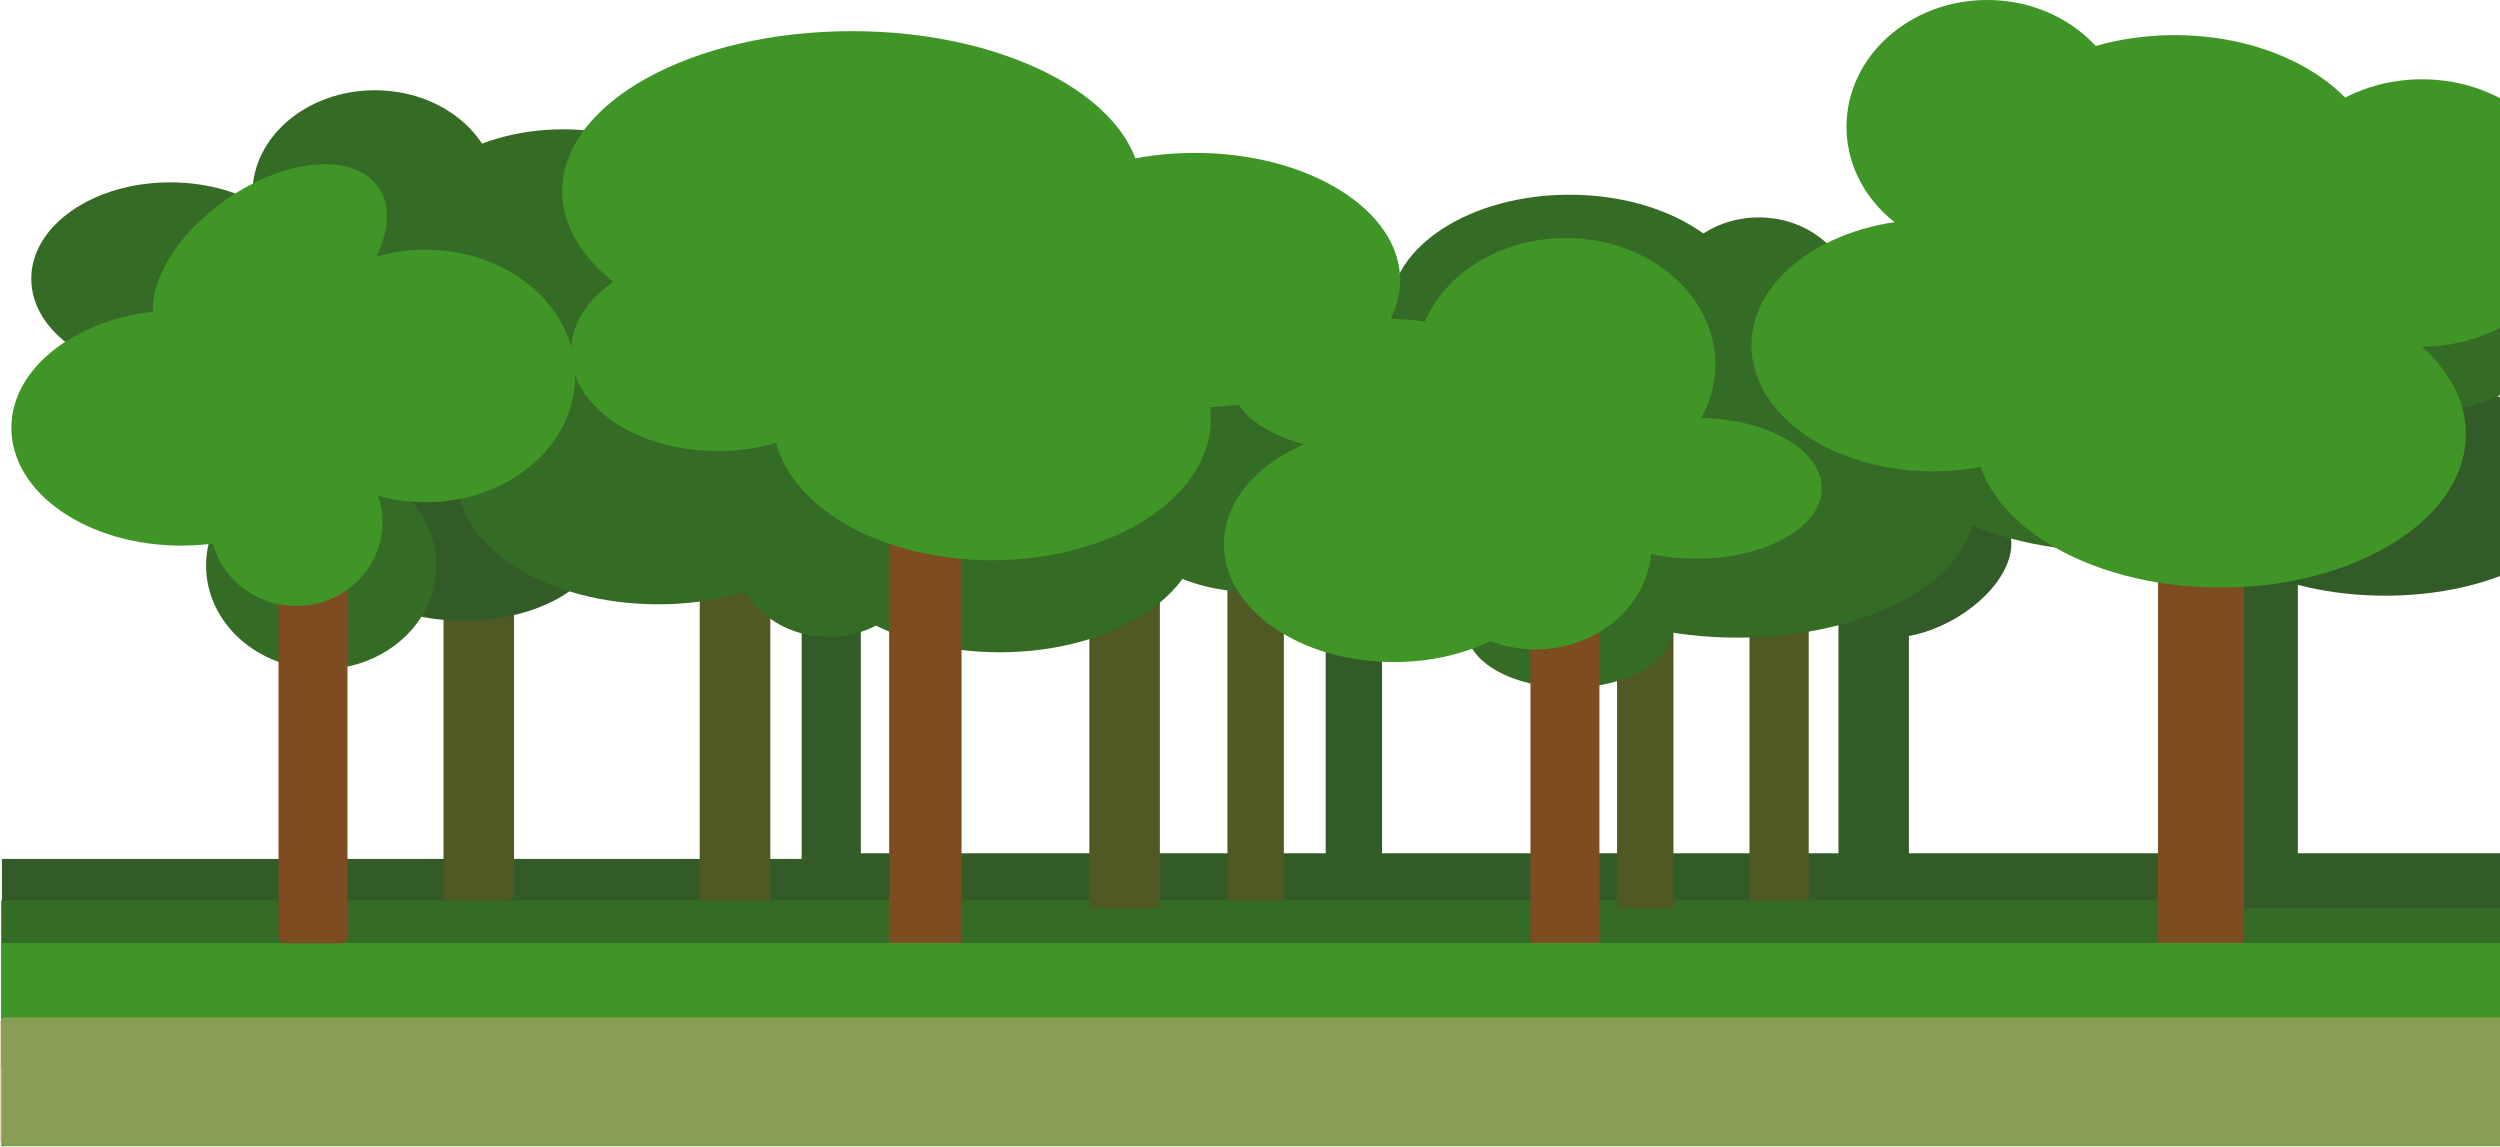
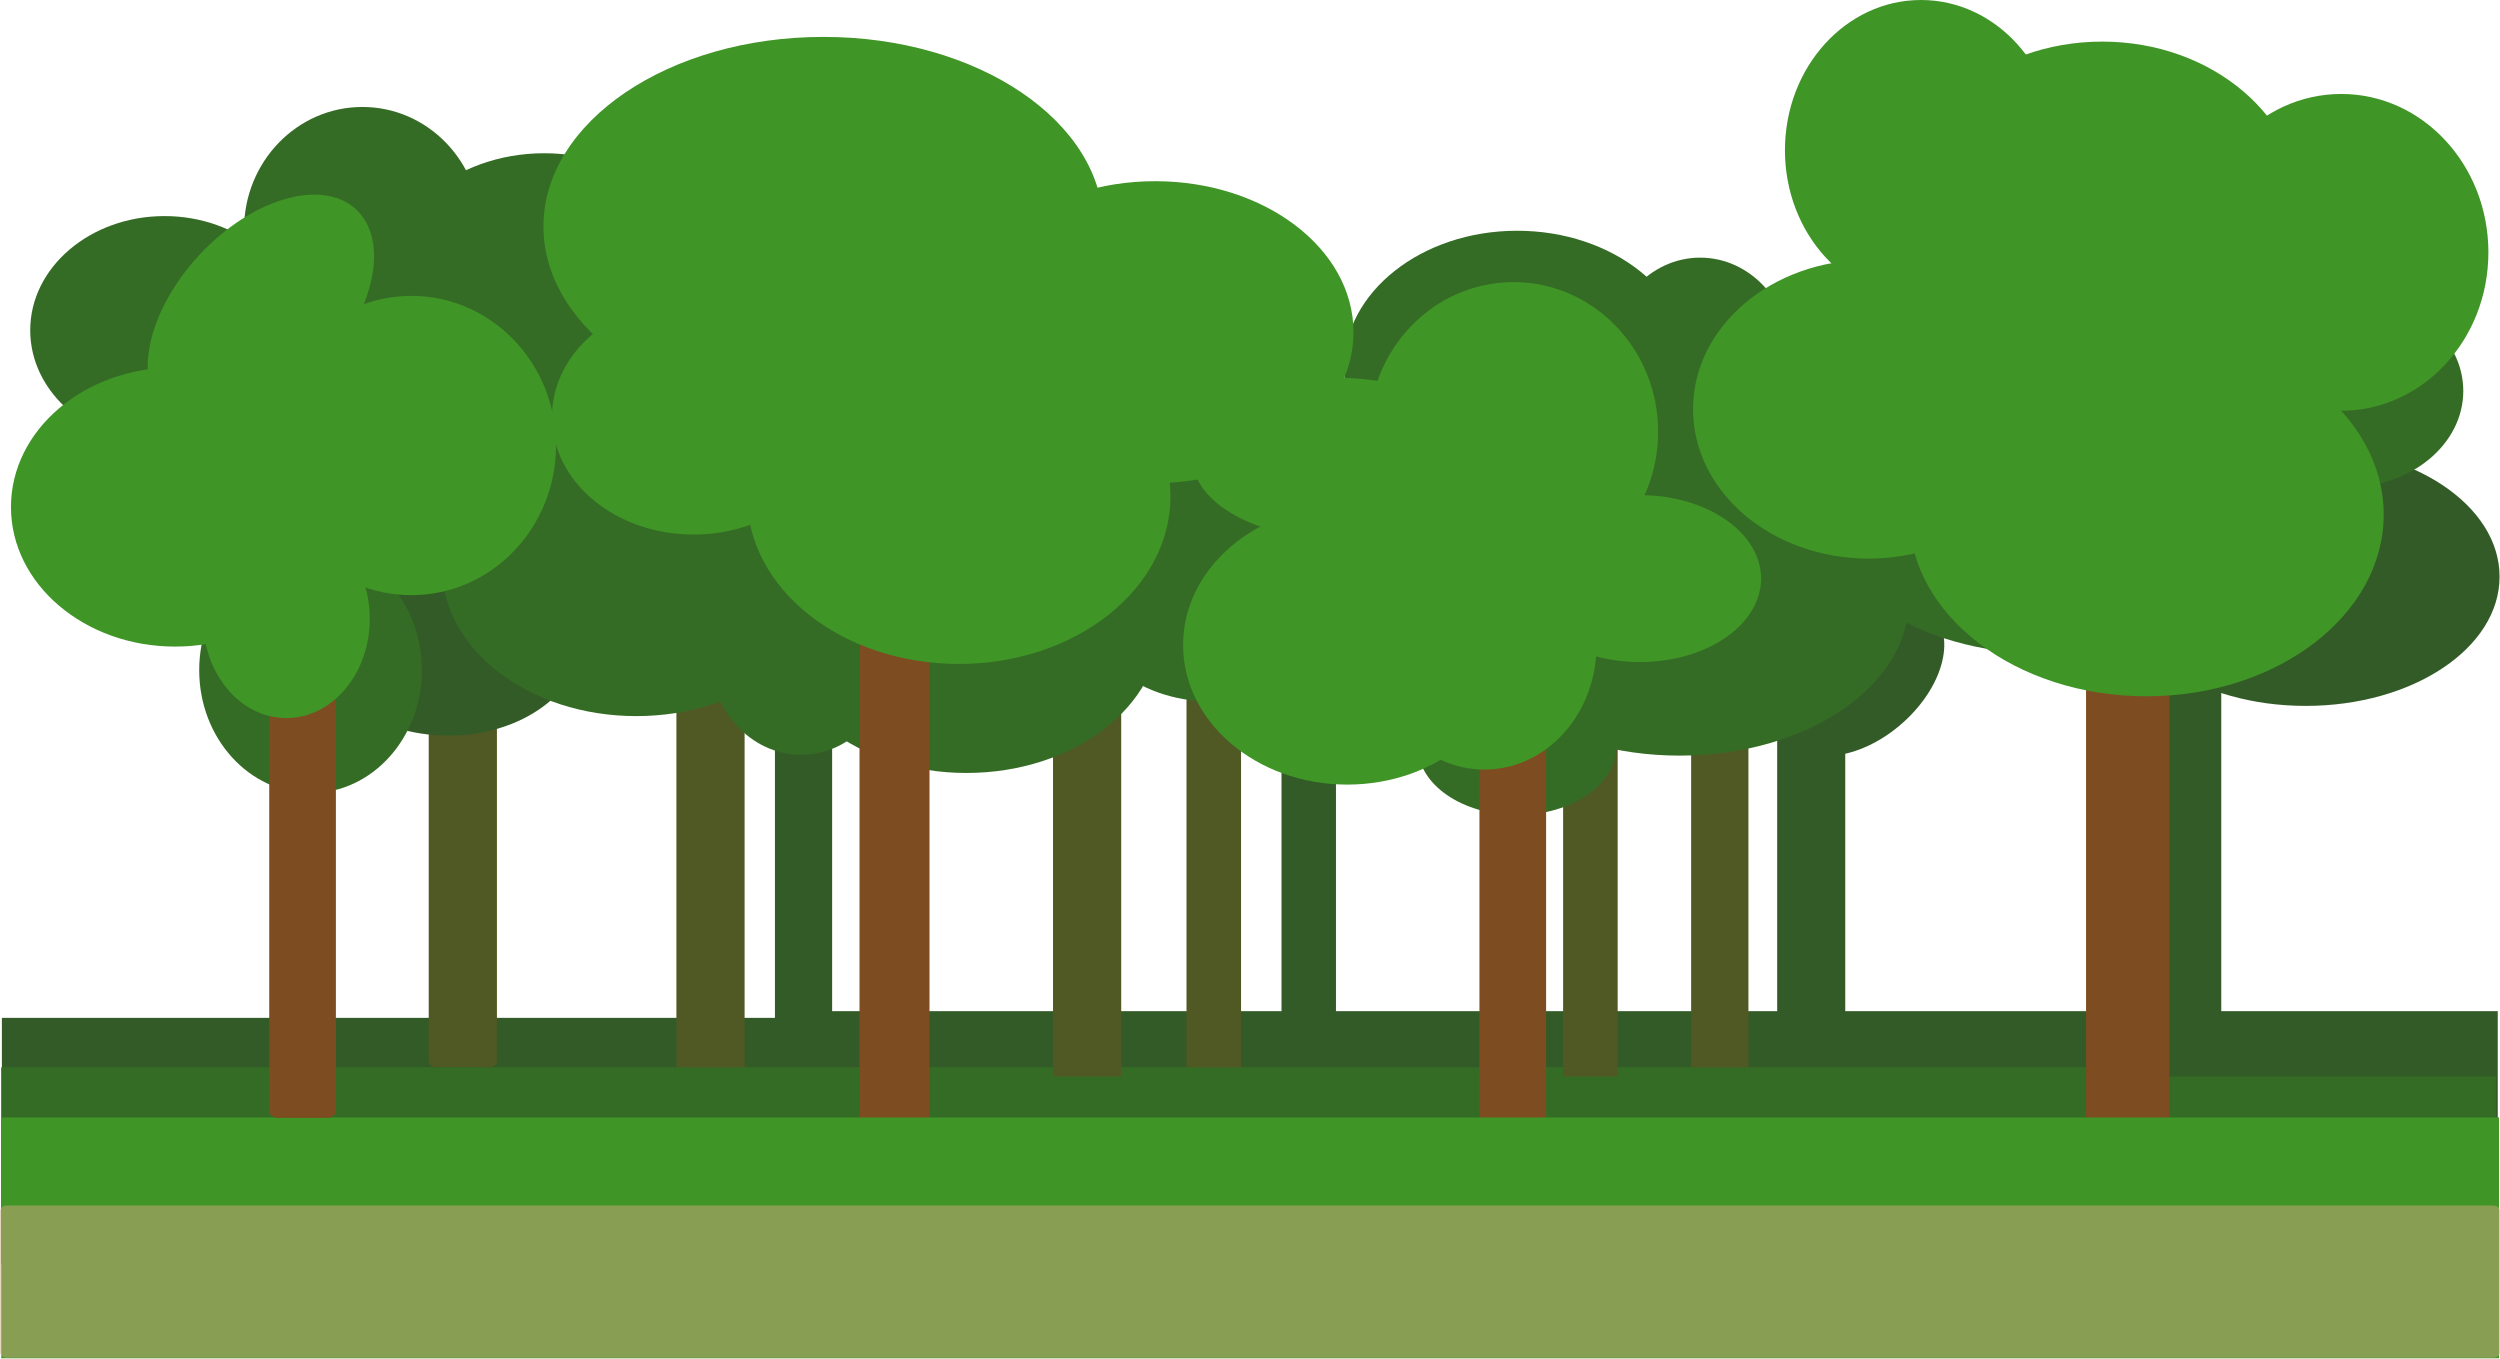
- <svg xmlns="http://www.w3.org/2000/svg" width="1450" height="664.785" id="svg7146" version="1.1">
+ <svg xmlns="http://www.w3.org/2000/svg" width="1297.969" height="705.191" id="svg7146" version="1.1">
  <defs id="defs7148" />
-   <g id="layer1" transform="translate(1632.506,-467.3848)">
-     <g id="g4578" transform="matrix(1.211434,0,0,1,345.1675,0)">
+   <g id="layer1" transform="translate(1632.506,-426.9787)">
+     <g id="g4578" transform="matrix(1.04827,0,0,1.060781,78.80057,-68.81408)">
      <g transform="matrix(1,0,0,0.9400089,0,67.92014)" id="g12740">
-         <rect style="fill:#335b27;fill-opacity:1;fill-rule:nonzero;stroke:none" id="rect11189-7-7" width="33.722" height="227.682" x="-566.078" y="747.515" ry="2.741" />
+         <rect style="fill:#335b27;fill-opacity:1;fill-rule:nonzero;stroke:none" id="rect11189-7-7" width="33.722" height="227.682" x="-566.078" y="747.515" ry="2.584" rx="3.168" />
        <rect style="fill:#335b27;fill-opacity:1;fill-rule:nonzero;stroke:none" id="rect7154-5-05" width="850.326" height="89.871" x="-1245.744" y="951.445" />
        <path style="fill:#335b27;fill-opacity:1;fill-rule:nonzero;stroke:none" id="path11133-6-0" d="m 1129.351,368.834 c 0,32.358 -42.06,58.589 -93.944,58.589 -51.884,0 -93.944,-26.231 -93.944,-58.589 0,-32.358 42.06,-58.589 93.944,-58.589 51.884,0 93.944,26.231 93.944,58.589 z" transform="matrix(0.3665621,-0.3667078,0.3804663,0.3705022,-1230.435,1020.874)" />
        <path style="fill:#335b27;fill-opacity:1;fill-rule:nonzero;stroke:none" id="path11131-1-2-9" d="m 987.929,108.215 c 0,58.021 -50.201,105.056 -112.127,105.056 -61.926,0 -112.127,-47.035 -112.127,-105.056 0,-58.021 50.201,-105.056 112.127,-105.056 61.926,0 112.127,47.035 112.127,105.056 z" transform="matrix(0.8563158,0,0,-0.6405763,-1240.499,794.5294)" />
-         <rect style="fill:#335b27;fill-opacity:1;fill-rule:nonzero;stroke:none" id="rect11189-7-1-4" width="33.722" height="227.682" x="-752.309" y="751.679" ry="2.741" />
-         <rect style="fill:#335b27;fill-opacity:1;fill-rule:nonzero;stroke:none" id="rect11187-8-0-2" width="26.977" height="189.508" x="-997.803" y="781.673" ry="2.741" />
-         <rect style="fill:#335b27;fill-opacity:1;fill-rule:nonzero;stroke:none" id="rect11185-9-4-0" width="28.326" height="204.505" x="-1248.692" y="768.04" ry="2.741" />
+         <rect style="fill:#335b27;fill-opacity:1;fill-rule:nonzero;stroke:none" id="rect11189-7-1-4" width="33.722" height="227.682" x="-752.309" y="751.679" ry="2.584" rx="3.168" />
+         <rect style="fill:#335b27;fill-opacity:1;fill-rule:nonzero;stroke:none" id="rect11187-8-0-2" width="26.977" height="189.508" x="-997.803" y="781.673" ry="2.584" rx="3.168" />
+         <rect style="fill:#335b27;fill-opacity:1;fill-rule:nonzero;stroke:none" id="rect11185-9-4-0" width="28.326" height="204.505" x="-1248.692" y="768.04" ry="2.584" rx="3.168" />
        <rect style="fill:#335b27;fill-opacity:1;fill-rule:nonzero;stroke:none" id="rect7154-5-0-8" width="1046.426" height="89.871" x="-1631.576" y="954.932" />
-         <rect style="fill:#505823;fill-opacity:1;fill-rule:nonzero;stroke:none" id="rect11189-7" width="33.776" height="261.951" x="1263.72" y="746.055" ry="3.154" transform="scale(-1,1)" />
-         <rect style="fill:#505823;fill-opacity:1;fill-rule:nonzero;stroke:none" id="rect11187-8" width="27.02" height="218.031" x="1017.835" y="780.564" ry="3.154" transform="scale(-1,1)" />
-         <rect style="fill:#505823;fill-opacity:1;fill-rule:nonzero;stroke:none" id="rect11185-9" width="28.371" height="235.285" x="766.544" y="764.878" ry="3.154" transform="scale(-1,1)" />
+         <rect style="fill:#505823;fill-opacity:1;fill-rule:nonzero;stroke:none" id="rect11189-7" width="33.776" height="261.951" x="1263.72" y="746.055" ry="2.973" transform="scale(-1,1)" rx="3.645" />
+         <rect style="fill:#505823;fill-opacity:1;fill-rule:nonzero;stroke:none" id="rect11187-8" width="27.02" height="218.031" x="1017.835" y="780.564" ry="2.973" transform="scale(-1,1)" rx="3.645" />
+         <rect style="fill:#505823;fill-opacity:1;fill-rule:nonzero;stroke:none" id="rect11185-9" width="28.371" height="235.285" x="766.544" y="764.878" ry="2.973" transform="scale(-1,1)" rx="3.645" />
        <rect style="fill:#356c25;fill-opacity:1;fill-rule:nonzero;stroke:none" id="rect7154-5" width="1048.946" height="102.618" x="582.968" y="980.68" transform="scale(-1,1)" />
-         <rect style="fill:#505823;fill-opacity:1;fill-rule:nonzero;stroke:none" id="rect11187-8-0" width="27.02" height="218.031" x="831.306" y="785.355" ry="3.154" transform="scale(-1,1)" />
+         <rect style="fill:#505823;fill-opacity:1;fill-rule:nonzero;stroke:none" id="rect11187-8-0" width="27.02" height="218.031" x="831.306" y="785.355" ry="2.973" transform="scale(-1,1)" rx="3.645" />
        <path style="fill:#356c25;fill-opacity:1;fill-rule:nonzero;stroke:none" id="path11113-3" d="m 515.178,252.667 c 0,57.463 -75.98,104.046 -169.706,104.046 -93.726,0 -169.706,-46.583 -169.706,-104.046 0,-57.463 75.98,-104.046 169.706,-104.046 93.726,0 169.706,46.583 169.706,104.046 z" transform="matrix(-0.6687221,0,0,0.7764018,-569.5692,541.4393)" />
        <path style="fill:#356c25;fill-opacity:1;fill-rule:nonzero;stroke:none" id="path11115-0" d="m 573.767,115.286 c 0,50.768 -57.437,91.924 -128.289,91.924 -70.852,0 -128.289,-41.156 -128.289,-91.924 0,-50.768 57.437,-91.924 128.289,-91.924 70.852,0 128.289,41.156 128.289,91.924 z" transform="matrix(-0.6687221,0,0,0.7764018,-583.1875,526.9639)" />
        <path style="fill:#356c25;fill-opacity:1;fill-rule:nonzero;stroke:none" id="path11123-08" d="m 812.163,314.286 c 0,47.979 -38.894,86.873 -86.873,86.873 -47.979,0 -86.873,-38.894 -86.873,-86.873 0,-47.979 38.894,-86.873 86.873,-86.873 47.979,0 86.873,38.894 86.873,86.873 z" transform="matrix(-0.5227574,0,0,0.6069334,-856.5698,574.4801)" />
        <path style="fill:#356c25;fill-opacity:1;fill-rule:nonzero;stroke:none" id="path11125-8" d="m 1002.071,260.748 c 0,54.116 -56.985,97.985 -127.279,97.985 -70.294,0 -127.279,-43.869 -127.279,-97.985 0,-54.116 56.985,-97.985 127.279,-97.985 70.294,0 127.279,43.869 127.279,97.985 z" transform="matrix(-0.5227574,0,0,0.6069334,-575.8237,572.4122)" />
        <path style="fill:#356c25;fill-opacity:1;fill-rule:nonzero;stroke:none" id="path11125-4-0" d="m 1002.071,260.748 c 0,54.116 -56.985,97.985 -127.279,97.985 -70.294,0 -127.279,-43.869 -127.279,-97.985 0,-54.116 56.985,-97.985 127.279,-97.985 70.294,0 127.279,43.869 127.279,97.985 z" transform="matrix(-0.6347768,0,0,-0.7369905,-807.6512,769.1274)" />
-         <rect style="fill:#505823;fill-opacity:1;fill-rule:nonzero;stroke:none" id="rect11189-7-1-3" width="33.776" height="261.951" x="1386.391" y="718.614" ry="3.154" transform="scale(-1,1)" />
+         <rect style="fill:#505823;fill-opacity:1;fill-rule:nonzero;stroke:none" id="rect11189-7-1-3" width="33.776" height="261.951" x="1386.391" y="718.614" ry="2.973" transform="scale(-1,1)" rx="3.645" />
        <path style="fill:#335b27;fill-opacity:1;fill-rule:nonzero;stroke:none" id="path11125-8-7-4-6" d="m 1002.071,260.748 c 0,54.116 -56.985,97.985 -127.279,97.985 -70.294,0 -127.279,-43.869 -127.279,-97.985 0,-54.116 56.985,-97.985 127.279,-97.985 70.294,0 127.279,43.869 127.279,97.985 z" transform="matrix(-0.5219234,0,0,0.5275334,-953.8727,618.7208)" />
        <path style="fill:#356c25;fill-opacity:1;fill-rule:nonzero;stroke:none" id="path11131-1-2" d="m 987.929,108.215 c 0,58.021 -50.201,105.056 -112.127,105.056 -61.926,0 -112.127,-47.035 -112.127,-105.056 0,-58.021 50.201,-105.056 112.127,-105.056 61.926,0 112.127,47.035 112.127,105.056 z" transform="matrix(-0.8576841,0,0,-0.7369905,-566.1883,800.1461)" />
-         <rect style="fill:#505823;fill-opacity:1;fill-rule:nonzero;stroke:none" id="rect11189-7-1" width="33.776" height="261.951" x="1077.192" y="750.847" ry="3.154" transform="scale(-1,1)" />
+         <rect style="fill:#505823;fill-opacity:1;fill-rule:nonzero;stroke:none" id="rect11189-7-1" width="33.776" height="261.951" x="1077.192" y="750.847" ry="2.973" transform="scale(-1,1)" rx="3.645" />
        <rect style="fill:#356c25;fill-opacity:1;fill-rule:nonzero;stroke:none" id="rect7154-5-0" width="848.178" height="102.618" x="396.44" y="985.471" transform="scale(-1,1)" />
        <path style="fill:#356c25;fill-opacity:1;fill-rule:nonzero;stroke:none" id="path11109-6-0" d="m 228.294,144.58 c 0,35.705 -38.442,64.65 -85.863,64.65 -47.421,0 -85.863,-28.945 -85.863,-64.65 0,-35.705 38.442,-64.65 85.863,-64.65 47.421,0 85.863,28.945 85.863,64.65 z" transform="matrix(-0.6687221,0,0,0.7764018,-374.6606,516.2459)" />
        <path style="fill:#356c25;fill-opacity:1;fill-rule:nonzero;stroke:none" id="path11113-3-1" d="m 515.178,252.667 c 0,57.463 -75.98,104.046 -169.706,104.046 -93.726,0 -169.706,-46.583 -169.706,-104.046 0,-57.463 75.98,-104.046 169.706,-104.046 93.726,0 169.706,46.583 169.706,104.046 z" transform="matrix(-0.6687221,0,0,0.7764018,-389.3265,488.3291)" />
        <path style="fill:#356c25;fill-opacity:1;fill-rule:nonzero;stroke:none" id="path11123-08-0" d="m 812.163,314.286 c 0,47.979 -38.894,86.873 -86.873,86.873 -47.979,0 -86.873,-38.894 -86.873,-86.873 0,-47.979 38.894,-86.873 86.873,-86.873 47.979,0 86.873,38.894 86.873,86.873 z" transform="matrix(-0.5227574,0,0,0.6069334,-411.2943,421.076)" />
        <path style="fill:#356c25;fill-opacity:1;fill-rule:nonzero;stroke:none" id="path11133-6-8" d="m 1129.351,368.834 c 0,32.358 -42.06,58.589 -93.944,58.589 -51.884,0 -93.944,-26.231 -93.944,-58.589 0,-32.358 42.06,-58.589 93.944,-58.589 51.884,0 93.944,26.231 93.944,58.589 z" transform="matrix(-0.5227574,0,0,0.6069334,-339.8545,589.9022)" />
        <path style="fill:#356c25;fill-opacity:1;fill-rule:nonzero;stroke:none" id="path11123-0-5-2" d="m 812.163,314.286 c 0,47.979 -38.894,86.873 -86.873,86.873 -47.979,0 -86.873,-38.894 -86.873,-86.873 0,-47.979 38.894,-86.873 86.873,-86.873 47.979,0 86.873,38.894 86.873,86.873 z" transform="matrix(-0.6347768,0,0,-0.7369905,-567.6975,834.9222)" />
        <path style="fill:#356c25;fill-opacity:1;fill-rule:nonzero;stroke:none" id="path11131-1-2-0" d="m 987.929,108.215 c 0,58.021 -50.201,105.056 -112.127,105.056 -61.926,0 -112.127,-47.035 -112.127,-105.056 0,-58.021 50.201,-105.056 112.127,-105.056 61.926,0 112.127,47.035 112.127,105.056 z" transform="matrix(-0.8576841,0,0,-0.7369905,-402.7064,829.7525)" />
-         <rect style="fill:#7e4c21;fill-opacity:1;fill-rule:nonzero;stroke:none" id="rect11189" width="41.269" height="320.066" x="-599.328" y="720.109" ry="3.854" />
-         <rect style="fill:#7e4c21;fill-opacity:1;fill-rule:nonzero;stroke:none" id="rect11187" width="33.015" height="266.402" x="-899.765" y="762.273" ry="3.854" />
-         <rect style="fill:#7e4c21;fill-opacity:1;fill-rule:nonzero;stroke:none" id="rect11185" width="34.666" height="287.484" x="-1206.805" y="743.108" ry="3.854" />
+         <rect style="fill:#7e4c21;fill-opacity:1;fill-rule:nonzero;stroke:none" id="rect11189" width="41.269" height="320.066" x="-599.328" y="720.109" ry="3.633" rx="4.453" />
+         <rect style="fill:#7e4c21;fill-opacity:1;fill-rule:nonzero;stroke:none" id="rect11187" width="33.015" height="266.402" x="-899.765" y="762.273" ry="3.633" rx="4.453" />
+         <rect style="fill:#7e4c21;fill-opacity:1;fill-rule:nonzero;stroke:none" id="rect11185" width="34.666" height="287.484" x="-1206.805" y="743.108" ry="3.633" rx="4.453" />
        <rect style="fill:#409527;fill-opacity:1;fill-rule:nonzero;stroke:none" id="rect7154" width="1237.118" height="125.384" x="-1631.877" y="1006.786" />
        <path style="fill:#356c25;fill-opacity:1;fill-rule:nonzero;stroke:none" id="path11131-0-3-6" d="m 987.929,108.215 c 0,58.021 -50.201,105.056 -112.127,105.056 -61.926,0 -112.127,-47.035 -112.127,-105.056 0,-58.021 50.201,-105.056 112.127,-105.056 61.926,0 112.127,47.035 112.127,105.056 z" transform="matrix(0.5227574,0,0,0.6069334,-1910.863,478.7349)" />
        <path style="fill:#409527;fill-opacity:1;fill-rule:nonzero;stroke:none" id="path11109" d="m 228.294,144.58 c 0,35.705 -38.442,64.65 -85.863,64.65 -47.421,0 -85.863,-28.945 -85.863,-64.65 0,-35.705 38.442,-64.65 85.863,-64.65 47.421,0 85.863,28.945 85.863,64.65 z" transform="matrix(0.8170809,0,0,0.9486499,-1405.341,504.8041)" />
        <path style="fill:#409527;fill-opacity:1;fill-rule:nonzero;stroke:none" id="path11111" d="m 361.635,98.113 c 0,45.747 -53.819,82.833 -120.208,82.833 -66.389,0 -120.208,-37.085 -120.208,-82.833 0,-45.747 53.819,-82.833 120.208,-82.833 66.389,0 120.208,37.085 120.208,82.833 z" transform="matrix(0.8170809,0,0,0.9486499,-1257.636,504.8041)" />
        <path style="fill:#409527;fill-opacity:1;fill-rule:nonzero;stroke:none" id="path11113" d="m 515.178,252.667 c 0,57.463 -75.98,104.046 -169.706,104.046 -93.726,0 -169.706,-46.583 -169.706,-104.046 0,-57.463 75.98,-104.046 169.706,-104.046 93.726,0 169.706,46.583 169.706,104.046 z" transform="matrix(0.8170809,0,0,0.9486499,-1506.955,303.1824)" />
        <path style="fill:#409527;fill-opacity:1;fill-rule:nonzero;stroke:none" id="path11115" d="m 573.767,115.286 c 0,50.768 -57.437,91.924 -128.289,91.924 -70.852,0 -128.289,-41.156 -128.289,-91.924 0,-50.768 57.437,-91.924 128.289,-91.924 70.852,0 128.289,41.156 128.289,91.924 z" transform="matrix(0.8170809,0,0,0.9486499,-1521.621,574.0793)" />
        <path style="fill:#409527;fill-opacity:1;fill-rule:nonzero;stroke:none" id="path11123" d="m 812.163,314.286 c 0,47.979 -38.894,86.873 -86.873,86.873 -47.979,0 -86.873,-38.894 -86.873,-86.873 0,-47.979 38.894,-86.873 86.873,-86.873 47.979,0 86.873,38.894 86.873,86.873 z" transform="matrix(0.6387333,0,0,0.7415841,-1360.577,528.1526)" />
        <path style="fill:#409527;fill-opacity:1;fill-rule:nonzero;stroke:none" id="path11125" d="m 1002.071,260.748 c 0,54.116 -56.985,97.985 -127.279,97.985 -70.294,0 -127.279,-43.869 -127.279,-97.985 0,-54.116 56.985,-97.985 127.279,-97.985 70.294,0 127.279,43.869 127.279,97.985 z" transform="matrix(0.6387333,0,0,0.7415841,-1523.997,567.4429)" />
        <path style="fill:#409527;fill-opacity:1;fill-rule:nonzero;stroke:none" id="path11129" d="m 836.406,132.458 c 0,31.242 -50.201,56.569 -112.127,56.569 -61.926,0 -112.127,-25.327 -112.127,-56.569 0,-31.242 50.201,-56.569 112.127,-56.569 61.926,0 112.127,25.327 112.127,56.569 z" transform="matrix(0.6387333,0,0,0.7415841,-1432.859,565.375)" />
        <path style="fill:#409527;fill-opacity:1;fill-rule:nonzero;stroke:none" id="path11131" d="m 987.929,108.215 c 0,58.021 -50.201,105.056 -112.127,105.056 -61.926,0 -112.127,-47.035 -112.127,-105.056 0,-58.021 50.201,-105.056 112.127,-105.056 61.926,0 112.127,47.035 112.127,105.056 z" transform="matrix(0.6387333,0,0,0.7415841,-1442.287,569.5109)" />
        <path style="fill:#409527;fill-opacity:1;fill-rule:nonzero;stroke:none" id="path11133" d="m 1129.351,368.834 c 0,32.358 -42.06,58.589 -93.944,58.589 -51.884,0 -93.944,-26.231 -93.944,-58.589 0,-32.358 42.06,-58.589 93.944,-58.589 51.884,0 93.944,26.231 93.944,58.589 z" transform="matrix(0.6387333,0,0,0.7415841,-1481.638,452.6939)" />
        <path style="fill:#409527;fill-opacity:1;fill-rule:nonzero;stroke:none" id="path11123-0" d="m 812.163,314.286 c 0,47.979 -38.894,86.873 -86.873,86.873 -47.979,0 -86.873,-38.894 -86.873,-86.873 0,-47.979 38.894,-86.873 86.873,-86.873 47.979,0 86.873,38.894 86.873,86.873 z" transform="matrix(0.7756047,0,0,-0.9004951,-1243.616,786.2001)" />
        <path style="fill:#409527;fill-opacity:1;fill-rule:nonzero;stroke:none" id="path11125-4" d="m 1002.071,260.748 c 0,54.116 -56.985,97.985 -127.279,97.985 -70.294,0 -127.279,-43.869 -127.279,-97.985 0,-54.116 56.985,-97.985 127.279,-97.985 70.294,0 127.279,43.869 127.279,97.985 z" transform="matrix(0.7756047,0,0,-0.9004951,-1269.805,769.6568)" />
        <path style="fill:#409527;fill-opacity:1;fill-rule:nonzero;stroke:none" id="path11129-8" d="m 836.406,132.458 c 0,31.242 -50.201,56.569 -112.127,56.569 -61.926,0 -112.127,-25.327 -112.127,-56.569 0,-31.242 50.201,-56.569 112.127,-56.569 61.926,0 112.127,25.327 112.127,56.569 z" transform="matrix(0.7756047,0,0,-1.37482,-1268.758,820.1286)" />
        <path style="fill:#409527;fill-opacity:1;fill-rule:nonzero;stroke:none" id="path11131-1" d="m 987.929,108.215 c 0,58.021 -50.201,105.056 -112.127,105.056 -61.926,0 -112.127,-47.035 -112.127,-105.056 0,-58.021 50.201,-105.056 112.127,-105.056 61.926,0 112.127,47.035 112.127,105.056 z" transform="matrix(1.047965,0,0,-0.9004951,-1487.228,790.3359)" />
        <path style="fill:#409527;fill-opacity:1;fill-rule:nonzero;stroke:none" id="path11133-3" d="m 1129.351,368.834 c 0,32.358 -42.06,58.589 -93.944,58.589 -51.884,0 -93.944,-26.231 -93.944,-58.589 0,-32.358 42.06,-58.589 93.944,-58.589 51.884,0 93.944,26.231 93.944,58.589 z" transform="matrix(0.7756047,0,0,-1.407532,-1275.985,1075.493)" />
        <path style="fill:#356c25;fill-opacity:1;fill-rule:nonzero;stroke:none" id="path11123-0-5-2-8" d="m 812.163,314.286 c 0,47.979 -38.894,86.873 -86.873,86.873 -47.979,0 -86.873,-38.894 -86.873,-86.873 0,-47.979 38.894,-86.873 86.873,-86.873 47.979,0 86.873,38.894 86.873,86.873 z" transform="matrix(0.6347768,0,0,-0.7369905,-1939.096,1005.513)" />
        <path style="fill:#356c25;fill-opacity:1;fill-rule:nonzero;stroke:none" id="path11125-8-7-1" d="m 1002.071,260.748 c 0,54.116 -56.985,97.985 -127.279,97.985 -70.294,0 -127.279,-43.869 -127.279,-97.985 0,-54.116 56.985,-97.985 127.279,-97.985 70.294,0 127.279,43.869 127.279,97.985 z" transform="matrix(0.5227574,0,0,0.6069334,-2008.306,438.6787)" />
        <path style="fill:#409527;fill-opacity:1;fill-rule:nonzero;stroke:none" id="path11125-7" d="m 1002.071,260.748 c 0,54.116 -56.985,97.985 -127.279,97.985 -70.294,0 -127.279,-43.869 -127.279,-97.985 0,-54.116 56.985,-97.985 127.279,-97.985 70.294,0 127.279,43.869 127.279,97.985 z" transform="matrix(-0.6387333,0,0,0.7415841,-987.0185,495.5882)" />
-         <rect style="fill:#7e4c21;fill-opacity:1;fill-rule:nonzero;stroke:none" id="rect11187-1" width="33.015" height="266.402" x="-1499.16" y="740.582" ry="3.854" />
+         <rect style="fill:#7e4c21;fill-opacity:1;fill-rule:nonzero;stroke:none" id="rect11187-1" width="33.015" height="266.402" x="-1499.16" y="740.582" ry="3.633" rx="4.453" />
        <path style="fill:#409527;fill-opacity:1;fill-rule:nonzero;stroke:none" id="path11127-0" d="m 832.366,181.956 c 0,38.495 -28.945,69.701 -64.65,69.701 -35.705,0 -64.65,-31.206 -64.65,-69.701 0,-38.495 28.945,-69.701 64.65,-69.701 35.705,0 64.65,31.206 64.65,69.701 z" transform="matrix(-0.6387333,0,0,0.7415841,-1000.308,612.2178)" />
        <path style="fill:#409527;fill-opacity:1;fill-rule:nonzero;stroke:none" id="path11129-7" d="m 836.406,132.458 c 0,31.242 -50.201,56.569 -112.127,56.569 -61.926,0 -112.127,-25.327 -112.127,-56.569 0,-31.242 50.201,-56.569 112.127,-56.569 61.926,0 112.127,25.327 112.127,56.569 z" transform="matrix(-0.4047768,0.4876852,0.58121,0.4699553,-1287.119,171.6427)" />
        <path style="fill:#409527;fill-opacity:1;fill-rule:nonzero;stroke:none" id="path11131-9" d="m 987.929,108.215 c 0,58.021 -50.201,105.056 -112.127,105.056 -61.926,0 -112.127,-47.035 -112.127,-105.056 0,-58.021 50.201,-105.056 112.127,-105.056 61.926,0 112.127,47.035 112.127,105.056 z" transform="matrix(-0.6387333,0,0,0.7415841,-869.35,576.6795)" />
      </g>
-       <rect ry="2.914" y="1057.419" x="-1632.506" height="74.506" width="1238.202" id="rect4576" style="opacity:0.5;fill:#d0aa7f;fill-opacity:1;fill-rule:nonzero;stroke:none" />
+       <rect ry="2.747" y="1057.419" x="-1632.506" height="74.506" width="1238.202" id="rect4576" style="opacity:0.5;fill:#d0aa7f;fill-opacity:1;fill-rule:nonzero;stroke:none" rx="3.367" />
    </g>
  </g>
</svg>
